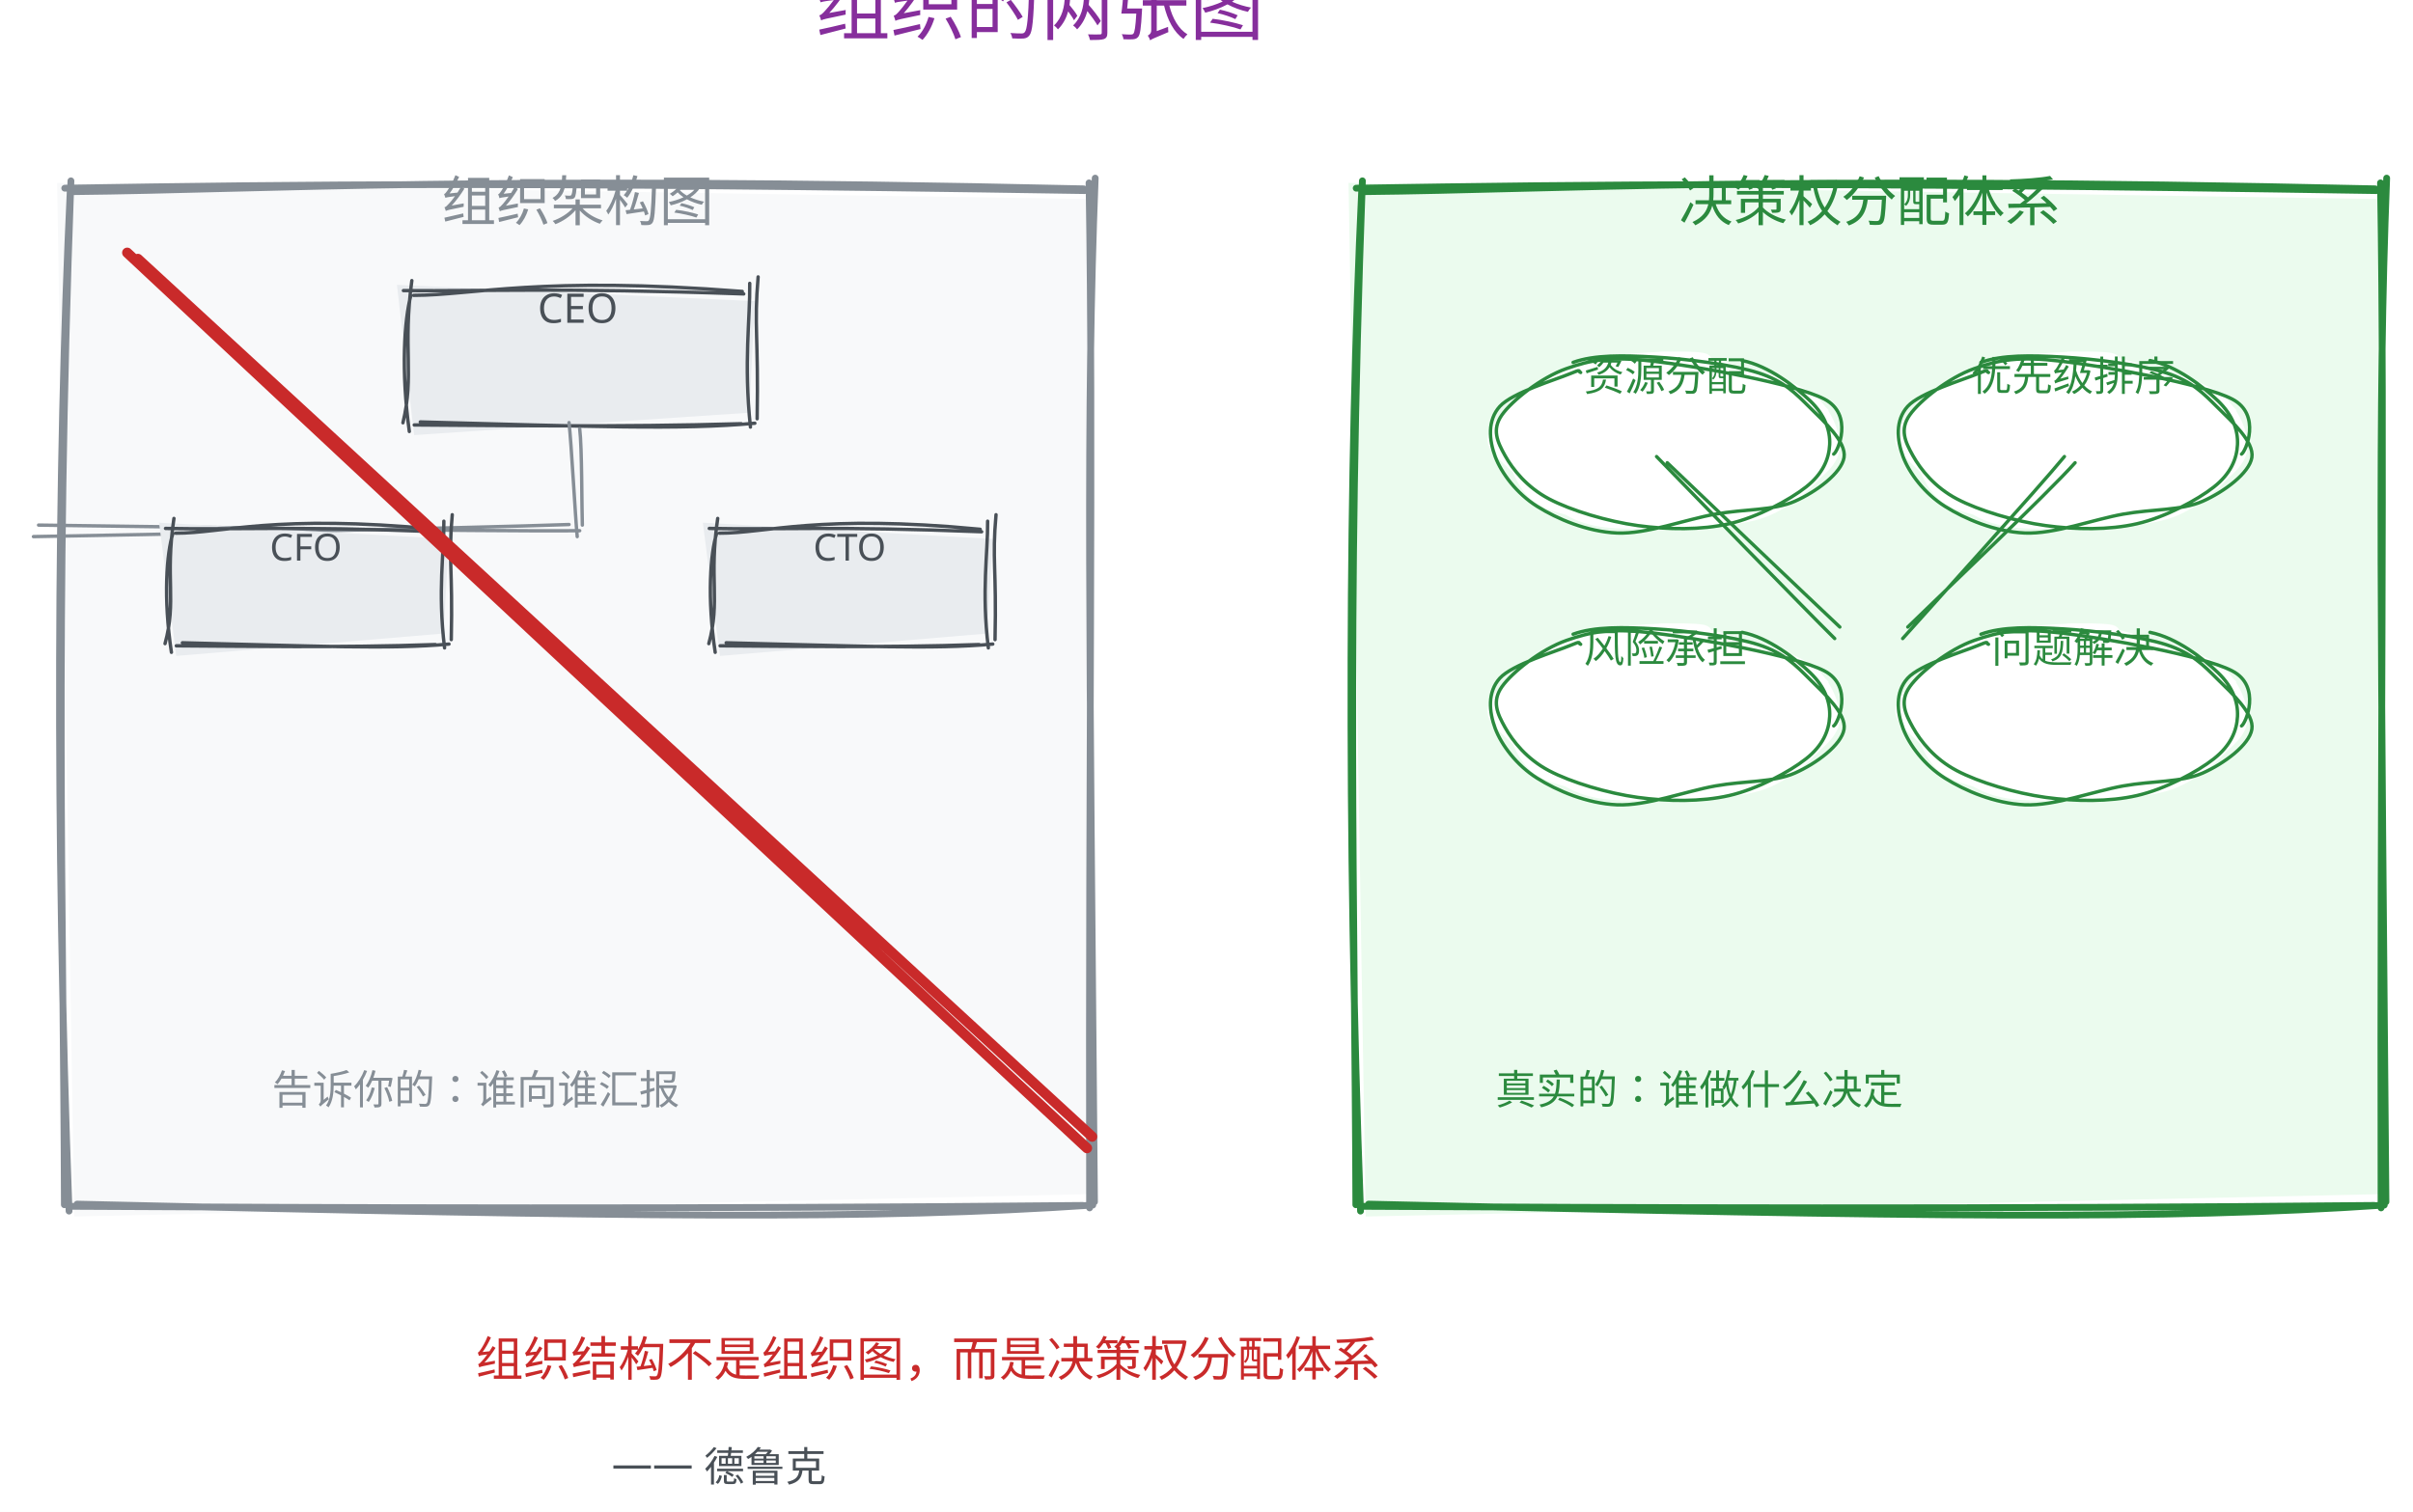
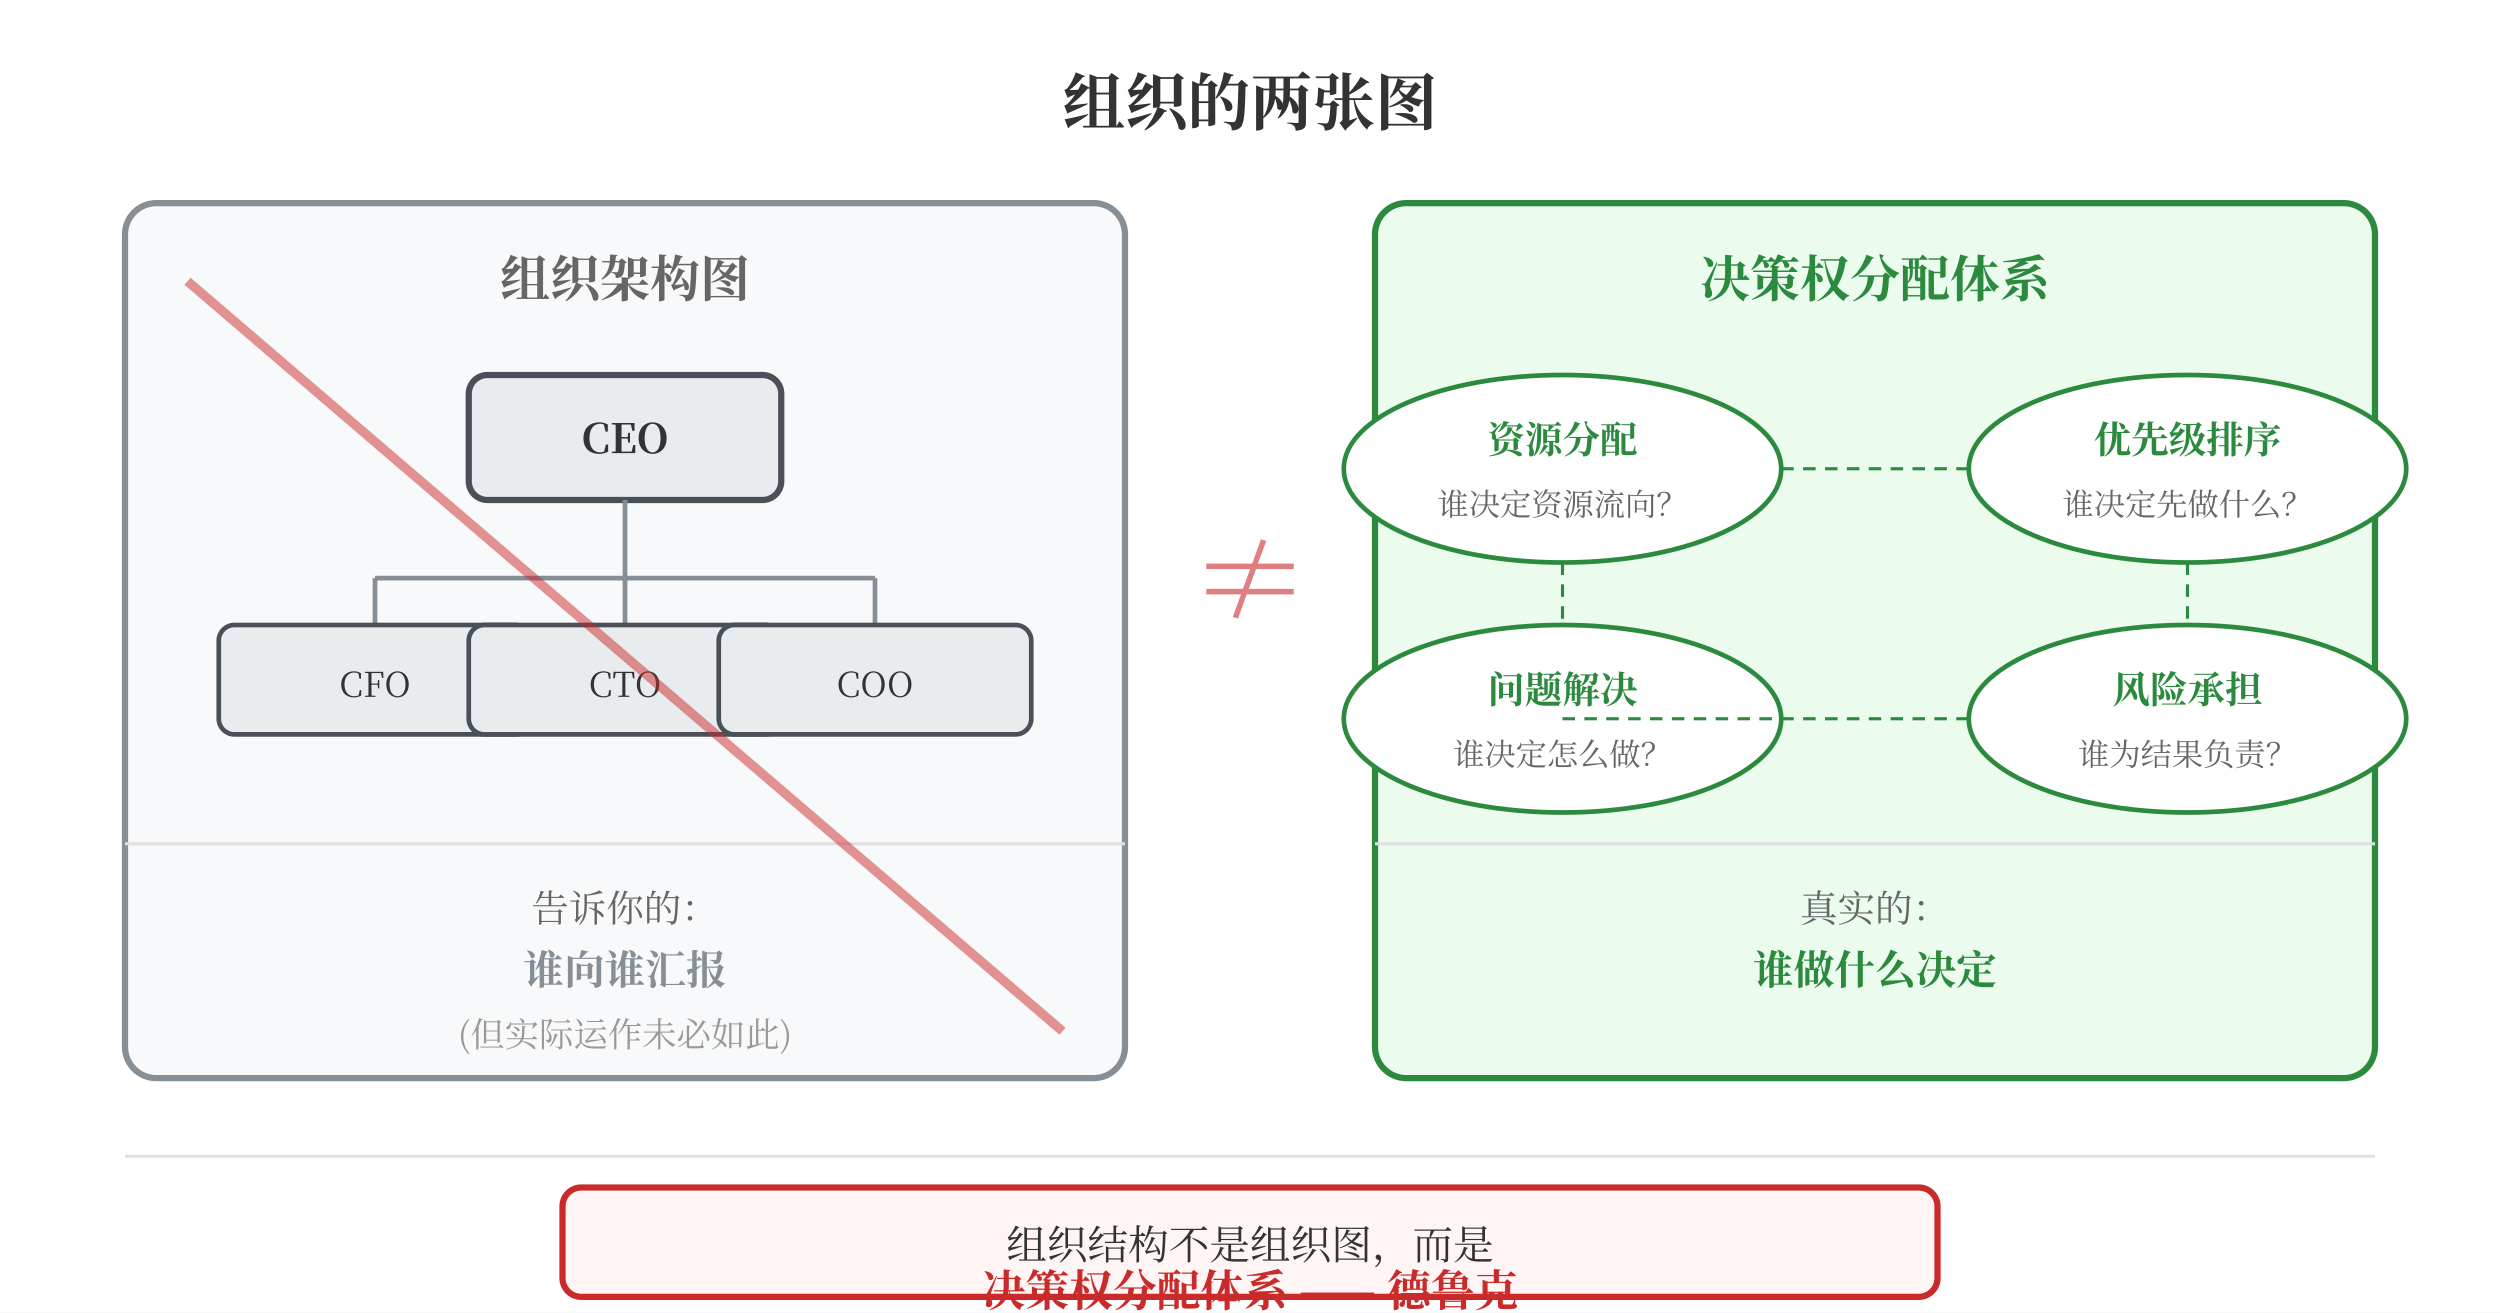
- <svg xmlns="http://www.w3.org/2000/svg" version="1.1" viewBox="0 0 710 445" width="710" height="445">
-   <defs>
-     <style>
-       @font-face {
-         font-family: "Virgil";
-         src: url("https://excalidraw.com/Virgil.woff2");
-       }
-       @font-face {
-         font-family: "Cascadia";
-         src: url("https://excalidraw.com/Cascadia.woff2");
-       }
-     </style>
-   </defs>
-   <rect x="0" y="0" width="710" height="445" fill="#ffffff" />
-   <g transform="translate(240 10) rotate(0 0 0)">
-     <text x="0" y="NaN" font-family="Virgil, Segoe UI Emoji" font-size="22px" fill="#862e9c" text-anchor="start" style="white-space: pre;" direction="ltr">组织的两张图</text>
-   </g>
-   <g stroke-linecap="round" transform="translate(20 55) rotate(0 150 150)">
-     <path d="M-3.2 -1.16 L302.09 3.62 L300.51 296.47 L1.85 303.06" stroke="none" stroke-width="0" fill="#f8f9fa" />
-     <path d="M1.26 1.41 C59.53 0.81, 119.18 -3.43, 298.84 0.58 M-0.95 0.39 C67.05 -0.71, 132.94 -1.54, 299.15 1.1 M302.25 -2.57 C299.58 67.05, 300.59 128.1, 302.04 298.73 M300.44 -1.17 C301.74 79.26, 300.31 161.08, 300.6 300.52 M301.54 299.69 C236.81 304.07, 168.13 303.27, 2.69 299.41 M298.62 299.79 C187.1 300.89, 75.62 300.49, 1.38 300.06 M-1.06 299.59 C-1.34 211.72, -3.88 128.18, 0.87 -1.77 M0.32 301.46 C-3.84 189.91, -3.1 80.42, 0.65 1.45" stroke="#868e96" stroke-width="2" fill="none" />
-   </g>
-   <g transform="translate(30 65) rotate(0 140 140)">
-     <text x="140" y="NaN" font-family="Virgil, Segoe UI Emoji" font-size="16px" fill="#868e96" text-anchor="middle" style="white-space: pre;" direction="ltr">组织架构图</text>
-   </g>
-   <g stroke-linecap="round" transform="translate(120 85) rotate(0 50 20)">
-     <path d="M-3.2 -1.16 L102.09 3.62 L100.51 36.47 L1.85 43.06" stroke="none" stroke-width="0" fill="#e9ecef" />
-     <path d="M1.71 1.93 C19.36 1.92, 38.88 -3.87, 98.41 0.78 M-1.3 0.53 C23.01 0.76, 44.44 -0.38, 98.84 1.51 M103.07 -3.5 C101.83 11.16, 103.21 14.12, 102.78 38.26 M100.6 -1.6 C100.74 9.02, 98.78 21.53, 100.81 40.7 M102.11 39.57 C80.49 41.59, 53.5 40.51, 3.67 39.19 M98.11 39.71 C62.23 40.76, 26.41 40.21, 1.88 40.08 M-1.44 39.44 C1.94 25.47, -1.52 17.42, 1.18 -2.41 M0.44 42 C-2.04 24.14, -1.03 9.1, 0.88 1.98" stroke="#495057" stroke-width="1" fill="none" />
-   </g>
-   <g transform="translate(130 95) rotate(0 40 10)">
-     <text x="40" y="NaN" font-family="Virgil, Segoe UI Emoji" font-size="12px" fill="#495057" text-anchor="middle" style="white-space: pre;" direction="ltr">CEO</text>
-   </g>
-   <g stroke-linecap="round">
-     <g transform="translate(170 125) rotate(0 0 15)">
-       <path d="M0.57 1.2 C1.26 6.51, 1.17 24.88, 1.35 29.55 M-2.57 -0.62 C-1.88 5.35, -0.7 27.52, -0.16 32.94" stroke="#868e96" stroke-width="1" fill="none" />
-     </g>
-   </g>
-   <g stroke-linecap="round">
-     <g transform="translate(170 155) rotate(0 -80 0)">
-       <path d="M0.57 1.2 C-25.41 1.51, -132.16 -0.12, -158.65 -0.45 M-2.57 -0.62 C-28.54 0.35, -134.04 2.52, -160.16 2.94" stroke="#868e96" stroke-width="1" fill="none" />
-     </g>
-   </g>
-   <g stroke-linecap="round" transform="translate(50 155) rotate(0 40 17.5)">
-     <path d="M-3.2 -1.16 L82.09 3.62 L80.51 31.47 L1.85 38.06" stroke="none" stroke-width="0" fill="#e9ecef" />
-     <path d="M1.71 1.93 C15.36 2, 30.88 -3.78, 78.41 0.78 M-1.3 0.53 C18.59 0.94, 35.59 -0.2, 78.84 1.51 M83.07 -3.5 C81.87 10.07, 83.26 11.94, 82.78 33.26 M80.6 -1.6 C80.7 7.67, 78.75 18.84, 80.81 35.7 M82.11 34.57 C64.81 36.2, 42.13 35.11, 3.67 34.19 M78.11 34.71 C49.75 35.71, 21.45 35.17, 1.88 35.08 M-1.44 34.44 C2.01 21.9, -1.45 15.28, 1.18 -2.41 M0.44 37 C-1.98 20.96, -0.97 7.74, 0.88 1.98" stroke="#495057" stroke-width="1" fill="none" />
-   </g>
-   <g transform="translate(60 165) rotate(0 30 7.5)">
-     <text x="30" y="NaN" font-family="Virgil, Segoe UI Emoji" font-size="11px" fill="#495057" text-anchor="middle" style="white-space: pre;" direction="ltr">CFO</text>
-   </g>
-   <g stroke-linecap="round" transform="translate(210 155) rotate(0 40 17.5)">
-     <path d="M-3.2 -1.16 L82.09 3.62 L80.51 31.47 L1.85 38.06" stroke="none" stroke-width="0" fill="#e9ecef" />
-     <path d="M1.71 1.93 C15.36 2, 30.88 -3.78, 78.41 0.78 M-1.3 0.53 C18.59 0.94, 35.59 -0.2, 78.84 1.51 M83.07 -3.5 C81.87 10.07, 83.26 11.94, 82.78 33.26 M80.6 -1.6 C80.7 7.67, 78.75 18.84, 80.81 35.7 M82.11 34.57 C64.81 36.2, 42.13 35.11, 3.67 34.19 M78.11 34.71 C49.75 35.71, 21.45 35.17, 1.88 35.08 M-1.44 34.44 C2.01 21.9, -1.45 15.28, 1.18 -2.41 M0.44 37 C-1.98 20.96, -0.97 7.74, 0.88 1.98" stroke="#495057" stroke-width="1" fill="none" />
-   </g>
-   <g transform="translate(220 165) rotate(0 30 7.5)">
-     <text x="30" y="NaN" font-family="Virgil, Segoe UI Emoji" font-size="11px" fill="#495057" text-anchor="middle" style="white-space: pre;" direction="ltr">CTO</text>
-   </g>
-   <g transform="translate(80 325) rotate(0 0 0)">
-     <text x="0" y="NaN" font-family="Virgil, Segoe UI Emoji" font-size="12px" fill="#868e96" text-anchor="start" style="white-space: pre;" direction="ltr">告诉你的：谁向谁汇报</text>
-   </g>
-   <g stroke-linecap="round">
-     <g transform="translate(40 75) rotate(0 140 130)">
-       <path d="M0.57 1.2 C47.93 44.85, 234.51 216.55, 281.35 259.55 M-2.57 -0.62 C44.79 43.68, 232.63 219.19, 279.84 262.94" stroke="#c92a2a" stroke-width="3" fill="none" />
-     </g>
-   </g>
-   <g stroke-linecap="round" transform="translate(400 55) rotate(0 150 150)">
-     <path d="M-3.2 -1.16 L302.09 3.62 L300.51 296.47 L1.85 303.06" stroke="none" stroke-width="0" fill="#ebfbee" />
-     <path d="M1.26 1.41 C59.53 0.81, 119.18 -3.43, 298.84 0.58 M-0.95 0.39 C67.05 -0.71, 132.94 -1.54, 299.15 1.1 M302.25 -2.57 C299.58 67.05, 300.59 128.1, 302.04 298.73 M300.44 -1.17 C301.74 79.26, 300.31 161.08, 300.6 300.52 M301.54 299.69 C236.81 304.07, 168.13 303.27, 2.69 299.41 M298.62 299.79 C187.1 300.89, 75.62 300.49, 1.38 300.06 M-1.06 299.59 C-1.34 211.72, -3.88 128.18, 0.87 -1.77 M0.32 301.46 C-3.84 189.91, -3.1 80.42, 0.65 1.45" stroke="#2b8a3e" stroke-width="2" fill="none" />
-   </g>
-   <g transform="translate(410 65) rotate(0 140 140)">
-     <text x="140" y="NaN" font-family="Virgil, Segoe UI Emoji" font-size="16px" fill="#2b8a3e" text-anchor="middle" style="white-space: pre;" direction="ltr">决策权分配体系</text>
-   </g>
-   <g stroke-linecap="round" transform="translate(440 105) rotate(0 50 25)">
-     <path d="M48.13 -1.48 C56.67 -2.02, 66.12 1.1, 73.88 3.34 C81.63 5.59, 90.14 7.86, 94.68 12.01 C99.22 16.15, 102.16 23.47, 101.11 28.23 C100.07 33, 93.76 37.47, 88.42 40.59 C83.07 43.71, 77.52 45.57, 69.06 46.95 C60.59 48.32, 47.06 49.43, 37.63 48.84 C28.21 48.25, 18.3 46.79, 12.53 43.4 C6.77 40.01, 4.66 32.88, 3.03 28.5 C1.39 24.12, -0.47 21, 2.73 17.1 C5.92 13.21, 9.94 7.09, 22.2 5.11 C34.46 3.13, 63.66 3.44, 76.31 5.24 C88.96 7.03, 98.24 15.36, 98.11 15.88 M61.22 1 C69.5 2.56, 78.21 6.36, 84.23 10.1 C90.25 13.83, 95.06 19.6, 97.35 23.41 C99.64 27.22, 100.96 28.99, 97.98 32.96 C94.99 36.93, 87.39 44.31, 79.43 47.22 C71.47 50.12, 59.31 50.19, 50.22 50.4 C41.12 50.61, 32.43 51.3, 24.85 48.5 C17.27 45.71, 9.21 37.95, 4.73 33.62 C0.25 29.3, -3.42 26.88, -2.01 22.54 C-0.6 18.19, 7.28 11.3, 13.17 7.54 C19.06 3.78, 25.41 1.43, 33.33 -0.03 C41.25 -1.49, 55.72 -1.88, 60.7 -1.21 C65.67 -0.55, 62.8 3.33, 63.21 3.96" stroke="none" stroke-width="0" fill="#fff" />
-     <path d="M72.61 1.12 C80.45 2.66, 88.37 8.89, 92.66 13.02 C96.95 17.15, 98.56 21.66, 98.36 25.88 C98.15 30.1, 96.34 34.45, 91.42 38.32 C86.5 42.2, 77.09 47.25, 68.84 49.14 C60.58 51.04, 50.72 50.91, 41.87 49.69 C33.03 48.47, 22.27 45.26, 15.77 41.83 C9.27 38.4, 5.15 33.21, 2.85 29.1 C0.54 24.98, -1.08 21.4, 1.92 17.14 C4.93 12.87, 13.41 6.14, 20.86 3.51 C28.32 0.87, 33.99 -0.16, 46.64 1.33 C59.29 2.82, 87.96 7.89, 96.78 12.45 C105.59 17, 100.7 28.09, 99.55 28.65 M22.87 1.66 C29.07 -0.6, 37.72 -0.43, 46.81 0.09 C55.9 0.6, 69.8 2.29, 77.42 4.76 C85.04 7.24, 88.34 10.8, 92.53 14.95 C96.73 19.1, 103.33 25.05, 102.59 29.65 C101.85 34.25, 94.41 39.76, 88.11 42.54 C81.8 45.32, 73.46 44.76, 64.74 46.32 C56.02 47.87, 44.5 52.26, 35.76 51.88 C27.01 51.49, 18.23 47.77, 12.26 44.02 C6.29 40.27, 1.78 34.29, -0.05 29.39 C-1.88 24.49, -2.37 18.69, 1.29 14.63 C4.94 10.57, 17.91 6.7, 21.88 5.03 C25.85 3.36, 24.11 4.4, 25.09 4.63" stroke="#2b8a3e" stroke-width="1" fill="none" />
-   </g>
-   <g transform="translate(450 115) rotate(0 40 15)">
-     <text x="40" y="NaN" font-family="Virgil, Segoe UI Emoji" font-size="12px" fill="#2b8a3e" text-anchor="middle" style="white-space: pre;" direction="ltr">资源分配</text>
-   </g>
-   <g stroke-linecap="round" transform="translate(560 105) rotate(0 50 25)">
-     <path d="M48.13 -1.48 C56.67 -2.02, 66.12 1.1, 73.88 3.34 C81.63 5.59, 90.14 7.86, 94.68 12.01 C99.22 16.15, 102.16 23.47, 101.11 28.23 C100.07 33, 93.76 37.47, 88.42 40.59 C83.07 43.71, 77.52 45.57, 69.06 46.95 C60.59 48.32, 47.06 49.43, 37.63 48.84 C28.21 48.25, 18.3 46.79, 12.53 43.4 C6.77 40.01, 4.66 32.88, 3.03 28.5 C1.39 24.12, -0.47 21, 2.73 17.1 C5.92 13.21, 9.94 7.09, 22.2 5.11 C34.46 3.13, 63.66 3.44, 76.31 5.24 C88.96 7.03, 98.24 15.36, 98.11 15.88 M61.22 1 C69.5 2.56, 78.21 6.36, 84.23 10.1 C90.25 13.83, 95.06 19.6, 97.35 23.41 C99.64 27.22, 100.96 28.99, 97.98 32.96 C94.99 36.93, 87.39 44.31, 79.43 47.22 C71.47 50.12, 59.31 50.19, 50.22 50.4 C41.12 50.61, 32.43 51.3, 24.85 48.5 C17.27 45.71, 9.21 37.95, 4.73 33.62 C0.25 29.3, -3.42 26.88, -2.01 22.54 C-0.6 18.19, 7.28 11.3, 13.17 7.54 C19.06 3.78, 25.41 1.43, 33.33 -0.03 C41.25 -1.49, 55.72 -1.88, 60.7 -1.21 C65.67 -0.55, 62.8 3.33, 63.21 3.96" stroke="none" stroke-width="0" fill="#fff" />
-     <path d="M72.61 1.12 C80.45 2.66, 88.37 8.89, 92.66 13.02 C96.95 17.15, 98.56 21.66, 98.36 25.88 C98.15 30.1, 96.34 34.45, 91.42 38.32 C86.5 42.2, 77.09 47.25, 68.84 49.14 C60.58 51.04, 50.72 50.91, 41.87 49.69 C33.03 48.47, 22.27 45.26, 15.77 41.83 C9.27 38.4, 5.15 33.21, 2.85 29.1 C0.54 24.98, -1.08 21.4, 1.92 17.14 C4.93 12.87, 13.41 6.14, 20.86 3.51 C28.32 0.87, 33.99 -0.16, 46.64 1.33 C59.29 2.82, 87.96 7.89, 96.78 12.45 C105.59 17, 100.7 28.09, 99.55 28.65 M22.87 1.66 C29.07 -0.6, 37.72 -0.43, 46.81 0.09 C55.9 0.6, 69.8 2.29, 77.42 4.76 C85.04 7.24, 88.34 10.8, 92.53 14.95 C96.73 19.1, 103.33 25.05, 102.59 29.65 C101.85 34.25, 94.41 39.76, 88.11 42.54 C81.8 45.32, 73.46 44.76, 64.74 46.32 C56.02 47.87, 44.5 52.26, 35.76 51.88 C27.01 51.49, 18.23 47.77, 12.26 44.02 C6.29 40.27, 1.78 34.29, -0.05 29.39 C-1.88 24.49, -2.37 18.69, 1.29 14.63 C4.94 10.57, 17.91 6.7, 21.88 5.03 C25.85 3.36, 24.11 4.4, 25.09 4.63" stroke="#2b8a3e" stroke-width="1" fill="none" />
-   </g>
-   <g transform="translate(570 115) rotate(0 40 15)">
-     <text x="40" y="NaN" font-family="Virgil, Segoe UI Emoji" font-size="12px" fill="#2b8a3e" text-anchor="middle" style="white-space: pre;" direction="ltr">优先级排序</text>
-   </g>
-   <g stroke-linecap="round" transform="translate(440 185) rotate(0 50 25)">
-     <path d="M48.13 -1.48 C56.67 -2.02, 66.12 1.1, 73.88 3.34 C81.63 5.59, 90.14 7.86, 94.68 12.01 C99.22 16.15, 102.16 23.47, 101.11 28.23 C100.07 33, 93.76 37.47, 88.42 40.59 C83.07 43.71, 77.52 45.57, 69.06 46.95 C60.59 48.32, 47.06 49.43, 37.63 48.84 C28.21 48.25, 18.3 46.79, 12.53 43.4 C6.77 40.01, 4.66 32.88, 3.03 28.5 C1.39 24.12, -0.47 21, 2.73 17.1 C5.92 13.21, 9.94 7.09, 22.2 5.11 C34.46 3.13, 63.66 3.44, 76.31 5.24 C88.96 7.03, 98.24 15.36, 98.11 15.88 M61.22 1 C69.5 2.56, 78.21 6.36, 84.23 10.1 C90.25 13.83, 95.06 19.6, 97.35 23.41 C99.64 27.22, 100.96 28.99, 97.98 32.96 C94.99 36.93, 87.39 44.31, 79.43 47.22 C71.47 50.12, 59.31 50.19, 50.22 50.4 C41.12 50.61, 32.43 51.3, 24.85 48.5 C17.27 45.71, 9.21 37.95, 4.73 33.62 C0.25 29.3, -3.42 26.88, -2.01 22.54 C-0.6 18.19, 7.28 11.3, 13.17 7.54 C19.06 3.78, 25.41 1.43, 33.33 -0.03 C41.25 -1.49, 55.72 -1.88, 60.7 -1.21 C65.67 -0.55, 62.8 3.33, 63.21 3.96" stroke="none" stroke-width="0" fill="#fff" />
-     <path d="M72.61 1.12 C80.45 2.66, 88.37 8.89, 92.66 13.02 C96.95 17.15, 98.56 21.66, 98.36 25.88 C98.15 30.1, 96.34 34.45, 91.42 38.32 C86.5 42.2, 77.09 47.25, 68.84 49.14 C60.58 51.04, 50.72 50.91, 41.87 49.69 C33.03 48.47, 22.27 45.26, 15.77 41.83 C9.27 38.4, 5.15 33.21, 2.85 29.1 C0.54 24.98, -1.08 21.4, 1.92 17.14 C4.93 12.87, 13.41 6.14, 20.86 3.51 C28.32 0.87, 33.99 -0.16, 46.64 1.33 C59.29 2.82, 87.96 7.89, 96.78 12.45 C105.59 17, 100.7 28.09, 99.55 28.65 M22.87 1.66 C29.07 -0.6, 37.72 -0.43, 46.81 0.09 C55.9 0.6, 69.8 2.29, 77.42 4.76 C85.04 7.24, 88.34 10.8, 92.53 14.95 C96.73 19.1, 103.33 25.05, 102.59 29.65 C101.85 34.25, 94.41 39.76, 88.11 42.54 C81.8 45.32, 73.46 44.76, 64.74 46.32 C56.02 47.87, 44.5 52.26, 35.76 51.88 C27.01 51.49, 18.23 47.77, 12.26 44.02 C6.29 40.27, 1.78 34.29, -0.05 29.39 C-1.88 24.49, -2.37 18.69, 1.29 14.63 C4.94 10.57, 17.91 6.7, 21.88 5.03 C25.85 3.36, 24.11 4.4, 25.09 4.63" stroke="#2b8a3e" stroke-width="1" fill="none" />
-   </g>
-   <g transform="translate(450 195) rotate(0 40 15)">
-     <text x="40" y="NaN" font-family="Virgil, Segoe UI Emoji" font-size="12px" fill="#2b8a3e" text-anchor="middle" style="white-space: pre;" direction="ltr">风险承担</text>
-   </g>
-   <g stroke-linecap="round" transform="translate(560 185) rotate(0 50 25)">
-     <path d="M48.13 -1.48 C56.67 -2.02, 66.12 1.1, 73.88 3.34 C81.63 5.59, 90.14 7.86, 94.68 12.01 C99.22 16.15, 102.16 23.47, 101.11 28.23 C100.07 33, 93.76 37.47, 88.42 40.59 C83.07 43.71, 77.52 45.57, 69.06 46.95 C60.59 48.32, 47.06 49.43, 37.63 48.84 C28.21 48.25, 18.3 46.79, 12.53 43.4 C6.77 40.01, 4.66 32.88, 3.03 28.5 C1.39 24.12, -0.47 21, 2.73 17.1 C5.92 13.21, 9.94 7.09, 22.2 5.11 C34.46 3.13, 63.66 3.44, 76.31 5.24 C88.96 7.03, 98.24 15.36, 98.11 15.88 M61.22 1 C69.5 2.56, 78.21 6.36, 84.23 10.1 C90.25 13.83, 95.06 19.6, 97.35 23.41 C99.64 27.22, 100.96 28.99, 97.98 32.96 C94.99 36.93, 87.39 44.31, 79.43 47.22 C71.47 50.12, 59.31 50.19, 50.22 50.4 C41.12 50.61, 32.43 51.3, 24.85 48.5 C17.27 45.71, 9.21 37.95, 4.73 33.62 C0.25 29.3, -3.42 26.88, -2.01 22.54 C-0.6 18.19, 7.28 11.3, 13.17 7.54 C19.06 3.78, 25.41 1.43, 33.33 -0.03 C41.25 -1.49, 55.72 -1.88, 60.7 -1.21 C65.67 -0.55, 62.8 3.33, 63.21 3.96" stroke="none" stroke-width="0" fill="#fff" />
-     <path d="M72.61 1.12 C80.45 2.66, 88.37 8.89, 92.66 13.02 C96.95 17.15, 98.56 21.66, 98.36 25.88 C98.15 30.1, 96.34 34.45, 91.42 38.32 C86.5 42.2, 77.09 47.25, 68.84 49.14 C60.58 51.04, 50.72 50.91, 41.87 49.69 C33.03 48.47, 22.27 45.26, 15.77 41.83 C9.27 38.4, 5.15 33.21, 2.85 29.1 C0.54 24.98, -1.08 21.4, 1.92 17.14 C4.93 12.87, 13.41 6.14, 20.86 3.51 C28.32 0.87, 33.99 -0.16, 46.64 1.33 C59.29 2.82, 87.96 7.89, 96.78 12.45 C105.59 17, 100.7 28.09, 99.55 28.65 M22.87 1.66 C29.07 -0.6, 37.72 -0.43, 46.81 0.09 C55.9 0.6, 69.8 2.29, 77.42 4.76 C85.04 7.24, 88.34 10.8, 92.53 14.95 C96.73 19.1, 103.33 25.05, 102.59 29.65 C101.85 34.25, 94.41 39.76, 88.11 42.54 C81.8 45.32, 73.46 44.76, 64.74 46.32 C56.02 47.87, 44.5 52.26, 35.76 51.88 C27.01 51.49, 18.23 47.77, 12.26 44.02 C6.29 40.27, 1.78 34.29, -0.05 29.39 C-1.88 24.49, -2.37 18.69, 1.29 14.63 C4.94 10.57, 17.91 6.7, 21.88 5.03 C25.85 3.36, 24.11 4.4, 25.09 4.63" stroke="#2b8a3e" stroke-width="1" fill="none" />
-   </g>
-   <g transform="translate(570 195) rotate(0 40 15)">
-     <text x="40" y="NaN" font-family="Virgil, Segoe UI Emoji" font-size="12px" fill="#2b8a3e" text-anchor="middle" style="white-space: pre;" direction="ltr">问题解决</text>
-   </g>
-   <g stroke-linecap="round">
-     <g transform="translate(490 135) rotate(0 25 25)">
-       <path d="M0.57 1.2 C9.59 9.85, 42.84 41.55, 51.35 49.55 M-2.57 -0.62 C6.46 8.68, 40.96 44.19, 49.84 52.94" stroke="#2b8a3e" stroke-width="1" fill="none" />
-     </g>
-   </g>
-   <g stroke-linecap="round">
-     <g transform="translate(610 135) rotate(0 -25 25)">
-       <path d="M0.57 1.2 C-7.07 9.85, -40.49 41.55, -48.65 49.55 M-2.57 -0.62 C-10.21 8.68, -42.37 44.19, -50.16 52.94" stroke="#2b8a3e" stroke-width="1" fill="none" />
-     </g>
-   </g>
-   <g transform="translate(440 325) rotate(0 0 0)">
-     <text x="0" y="NaN" font-family="Virgil, Segoe UI Emoji" font-size="12px" fill="#2b8a3e" text-anchor="start" style="white-space: pre;" direction="ltr">真实的：谁做什么决定</text>
-   </g>
-   <g transform="translate(140 405) rotate(0 0 0)">
-     <text x="0" y="NaN" font-family="Virgil, Segoe UI Emoji" font-size="14px" fill="#c92a2a" text-anchor="start" style="white-space: pre;" direction="ltr">组织结构不是组织图，而是决策权分配体系</text>
-   </g>
-   <g transform="translate(180 435) rotate(0 0 0)">
-     <text x="0" y="NaN" font-family="Virgil, Segoe UI Emoji" font-size="12px" fill="#495057" text-anchor="start" style="white-space: pre;" direction="ltr">—— 德鲁克</text>
-   </g>
+ <svg xmlns="http://www.w3.org/2000/svg" viewBox="0 0 800 420" style="font-family: 'Noto Serif CJK SC', serif; background: #fefefe;">
+   <rect width="800" height="420" fill="white" />
+   <text x="400" y="40" text-anchor="middle" font-size="20" font-weight="bold" fill="#333">组织的两张图</text>
+   <rect x="40" y="65" width="320" height="280" rx="10" fill="#f8f9fa" stroke="#868e96" stroke-width="2" />
+   <text x="200" y="95" text-anchor="middle" font-size="16" font-weight="bold" fill="#666">组织架构图</text>
+   <rect x="150" y="120" width="100" height="40" rx="6" fill="#e9ecef" stroke="#495057" stroke-width="2" />
+   <text x="200" y="145" text-anchor="middle" font-size="13" font-weight="bold" fill="#333">CEO</text>
+   <line x1="200" y1="160" x2="200" y2="185" stroke="#868e96" stroke-width="1.5" />
+   <line x1="120" y1="185" x2="280" y2="185" stroke="#868e96" stroke-width="1.5" />
+   <line x1="120" y1="185" x2="120" y2="200" stroke="#868e96" stroke-width="1.5" />
+   <line x1="200" y1="185" x2="200" y2="200" stroke="#868e96" stroke-width="1.5" />
+   <line x1="280" y1="185" x2="280" y2="200" stroke="#868e96" stroke-width="1.5" />
+   <rect x="70" y="200" width="100" height="35" rx="5" fill="#e9ecef" stroke="#495057" stroke-width="1.5" />
+   <text x="120" y="223" text-anchor="middle" font-size="11" fill="#333">CFO</text>
+   <rect x="150" y="200" width="100" height="35" rx="5" fill="#e9ecef" stroke="#495057" stroke-width="1.5" />
+   <text x="200" y="223" text-anchor="middle" font-size="11" fill="#333">CTO</text>
+   <rect x="230" y="200" width="100" height="35" rx="5" fill="#e9ecef" stroke="#495057" stroke-width="1.5" />
+   <text x="280" y="223" text-anchor="middle" font-size="11" fill="#333">COO</text>
+   <line x1="40" y1="270" x2="360" y2="270" stroke="#e0e0e0" stroke-width="1" />
+   <text x="200" y="295" text-anchor="middle" font-size="12" fill="#666">告诉你的：</text>
+   <text x="200" y="315" text-anchor="middle" font-size="13" font-weight="bold" fill="#868e96">谁向谁汇报</text>
+   <text x="200" y="335" text-anchor="middle" font-size="11" fill="#999">(但实际运作未必如此)</text>
+   <line x1="60" y1="90" x2="340" y2="330" stroke="#c92a2a" stroke-width="3" opacity="0.5" />
+   <text x="400" y="200" text-anchor="middle" font-size="40" fill="#c92a2a" opacity="0.6">≠</text>
+   <rect x="440" y="65" width="320" height="280" rx="10" fill="#ebfbee" stroke="#2b8a3e" stroke-width="2" />
+   <text x="600" y="95" text-anchor="middle" font-size="16" font-weight="bold" fill="#2b8a3e">决策权分配体系</text>
+   <ellipse cx="500" cy="150" rx="70" ry="30" fill="#fff" stroke="#2b8a3e" stroke-width="1.5" />
+   <text x="500" y="145" text-anchor="middle" font-size="12" font-weight="bold" fill="#2b8a3e">资源分配</text>
+   <text x="500" y="165" text-anchor="middle" font-size="10" fill="#666">谁决定资源流向？</text>
+   <ellipse cx="700" cy="150" rx="70" ry="30" fill="#fff" stroke="#2b8a3e" stroke-width="1.5" />
+   <text x="700" y="145" text-anchor="middle" font-size="12" font-weight="bold" fill="#2b8a3e">优先级排序</text>
+   <text x="700" y="165" text-anchor="middle" font-size="10" fill="#666">谁决定先做什么？</text>
+   <ellipse cx="500" cy="230" rx="70" ry="30" fill="#fff" stroke="#2b8a3e" stroke-width="1.5" />
+   <text x="500" y="225" text-anchor="middle" font-size="12" font-weight="bold" fill="#2b8a3e">问题解决</text>
+   <text x="500" y="245" text-anchor="middle" font-size="10" fill="#666">谁决定怎么做？</text>
+   <ellipse cx="700" cy="230" rx="70" ry="30" fill="#fff" stroke="#2b8a3e" stroke-width="1.5" />
+   <text x="700" y="225" text-anchor="middle" font-size="12" font-weight="bold" fill="#2b8a3e">风险承担</text>
+   <text x="700" y="245" text-anchor="middle" font-size="10" fill="#666">谁为结果负责？</text>
+   <line x1="570" y1="150" x2="630" y2="150" stroke="#2b8a3e" stroke-width="1" stroke-dasharray="4,3" />
+   <line x1="500" y1="180" x2="500" y2="200" stroke="#2b8a3e" stroke-width="1" stroke-dasharray="4,3" />
+   <line x1="700" y1="180" x2="700" y2="200" stroke="#2b8a3e" stroke-width="1" stroke-dasharray="4,3" />
+   <line x1="500" y1="230" x2="630" y2="230" stroke="#2b8a3e" stroke-width="1" stroke-dasharray="4,3" />
+   <line x1="440" y1="270" x2="760" y2="270" stroke="#e0e0e0" stroke-width="1" />
+   <text x="600" y="295" text-anchor="middle" font-size="12" fill="#666">真实的：</text>
+   <text x="600" y="315" text-anchor="middle" font-size="13" font-weight="bold" fill="#2b8a3e">谁做什么决定</text>
+   <line x1="40" y1="370" x2="760" y2="370" stroke="#e0e0e0" stroke-width="1" />
+   <rect x="180" y="380" width="440" height="35" rx="6" fill="#fff5f5" stroke="#c92a2a" stroke-width="2" />
+   <text x="400" y="403" text-anchor="middle" font-size="13" fill="#333">组织结构不是组织图，而是</text>
+   <text x="400" y="418" text-anchor="middle" font-size="14" font-weight="bold" fill="#c92a2a">决策权分配体系 —— 德鲁克</text>
</svg>
